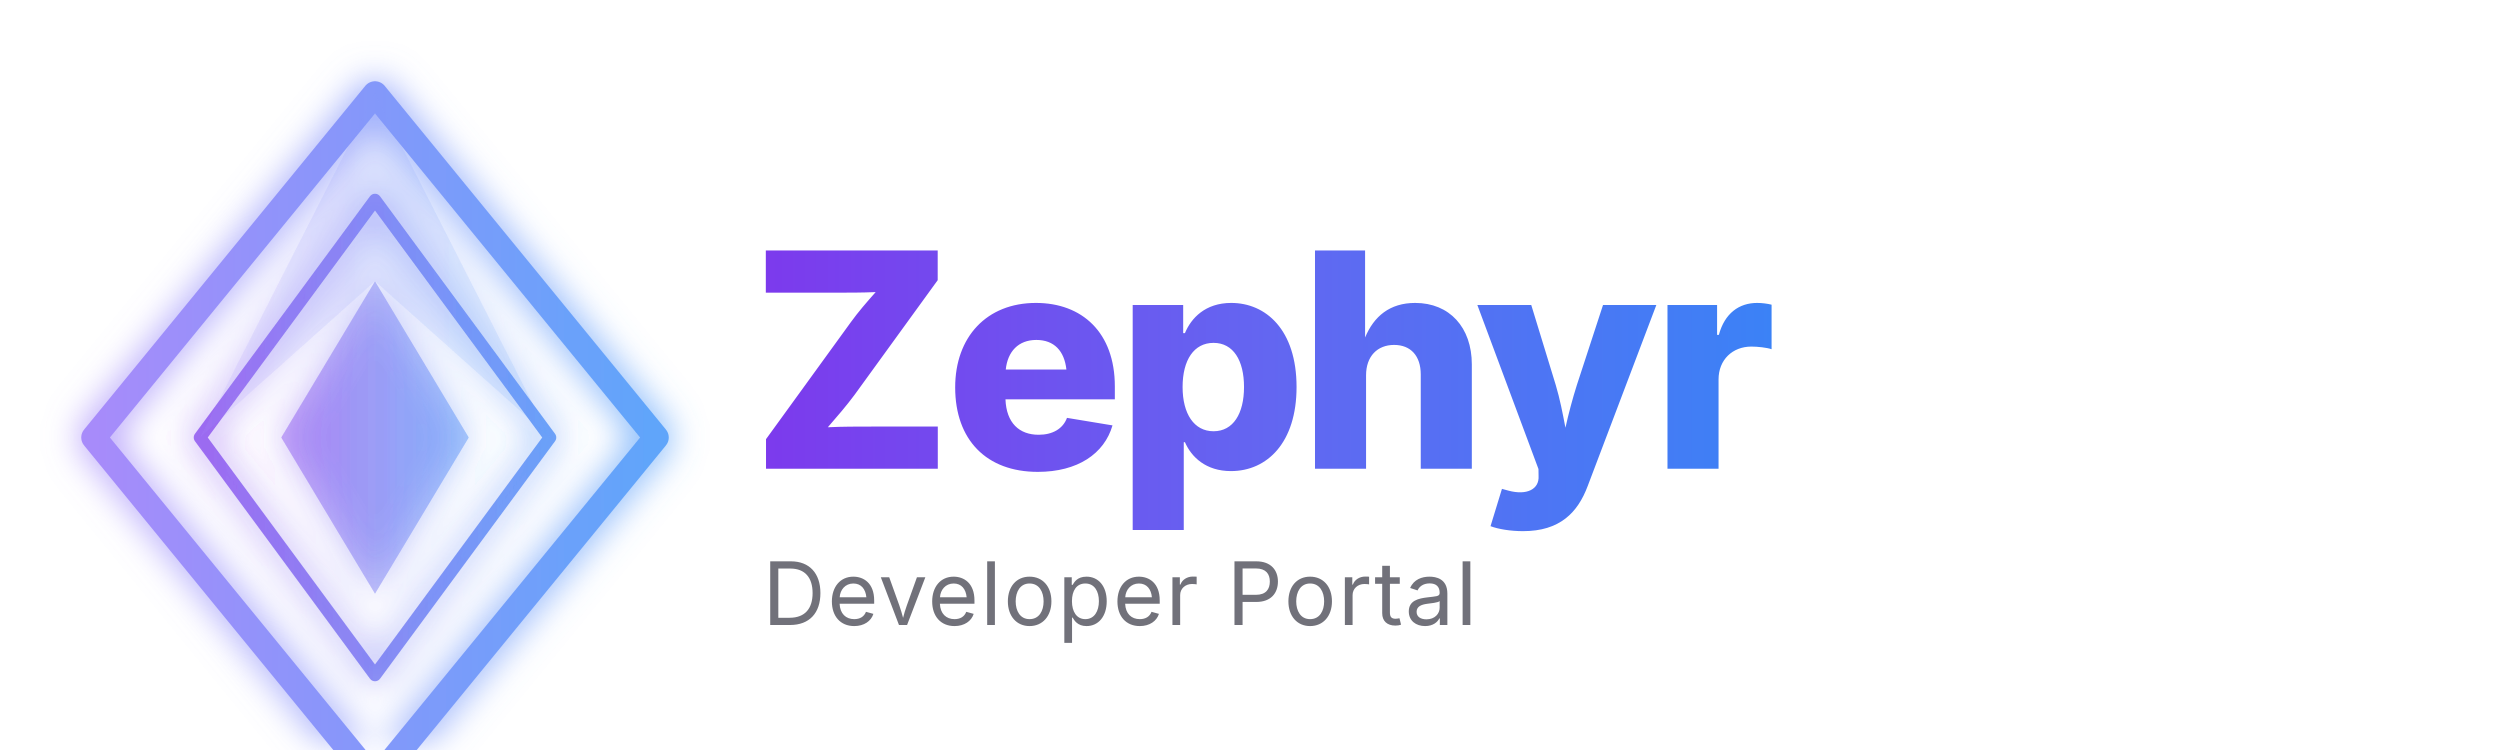
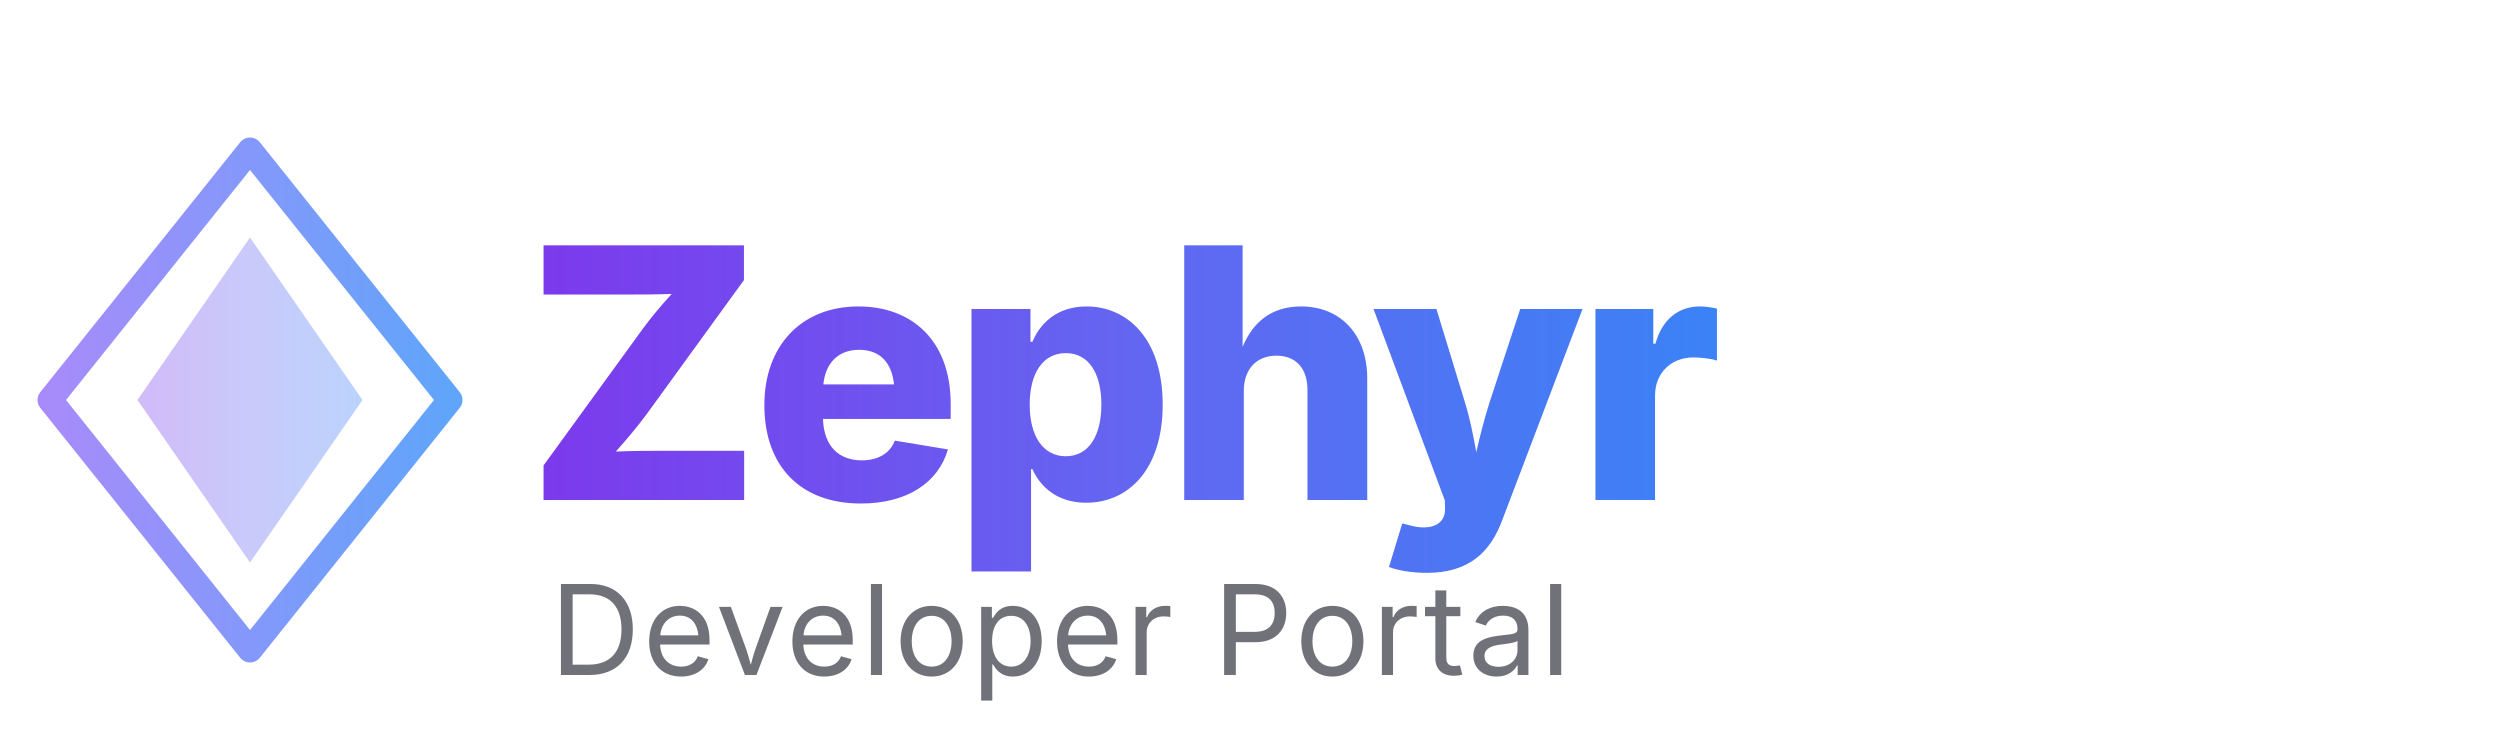
- <svg xmlns="http://www.w3.org/2000/svg" viewBox="0 0 400 120" fill="none">
+ <svg xmlns="http://www.w3.org/2000/svg" viewBox="0 0 200 60" fill="none">
  <defs>
    <linearGradient id="logoGrad" x1="0%" y1="0%" x2="100%" y2="0%">
      <stop offset="0%" stop-color="#7c3aed" />
      <stop offset="50%" stop-color="#6366f1" />
      <stop offset="100%" stop-color="#3b82f6" />
    </linearGradient>
    <linearGradient id="logoAccent" x1="0%" y1="0%" x2="100%" y2="0%">
      <stop offset="0%" stop-color="#a78bfa" />
      <stop offset="100%" stop-color="#60a5fa" />
    </linearGradient>
-     <filter id="glow" x="-20%" y="-20%" width="140%" height="140%">
-       <feGaussianBlur stdDeviation="3" result="blur" />
-       <feMerge>
-         <feMergeNode in="blur" />
-         <feMergeNode in="SourceGraphic" />
-       </feMerge>
-     </filter>
  </defs>
-   <g transform="translate(10, 10)" filter="url(#glow)">
-     <path d="M50 5 L95 60 L50 115 L5 60 Z" stroke="url(#logoAccent)" stroke-width="4" stroke-linejoin="round" fill="none" />
-     <path d="M50 22 L78 60 L50 98 L22 60 Z" stroke="url(#logoGrad)" stroke-width="2" stroke-linejoin="round" fill="none" opacity="0.7" />
-     <path d="M50 35 L65 60 L50 85 L35 60 Z" fill="url(#logoGrad)" opacity="0.4" />
-     <path d="M50 5 L78 60 L50 35 L22 60 Z" fill="url(#logoAccent)" opacity="0.15" />
+   <g transform="translate(0, 2)">
+     <path d="M20 10 L36 30 L20 50 L4 30 Z" stroke="url(#logoAccent)" stroke-width="2" stroke-linejoin="round" fill="none" />
+     <path d="M20 17 L29 30 L20 43 L11 30 Z" fill="url(#logoGrad)" opacity="0.35" />
  </g>
-   <text x="120" y="75" font-family="Inter, system-ui, -apple-system, sans-serif" font-size="48" font-weight="800" fill="url(#logoGrad)" letter-spacing="-0.03em">Zephyr</text>
-   <text x="122" y="100" font-family="Inter, system-ui, -apple-system, sans-serif" font-size="14" font-weight="400" fill="#71717a" letter-spacing="0.02em">Developer Portal</text>
+   <text x="42" y="40" font-family="Inter, system-ui, -apple-system, sans-serif" font-size="28" font-weight="800" fill="url(#logoGrad)" letter-spacing="-0.03em">Zephyr</text>
+   <text x="44" y="54" font-family="Inter, system-ui, -apple-system, sans-serif" font-size="10" font-weight="400" fill="#71717a" letter-spacing="0.02em">Developer Portal</text>
</svg>
